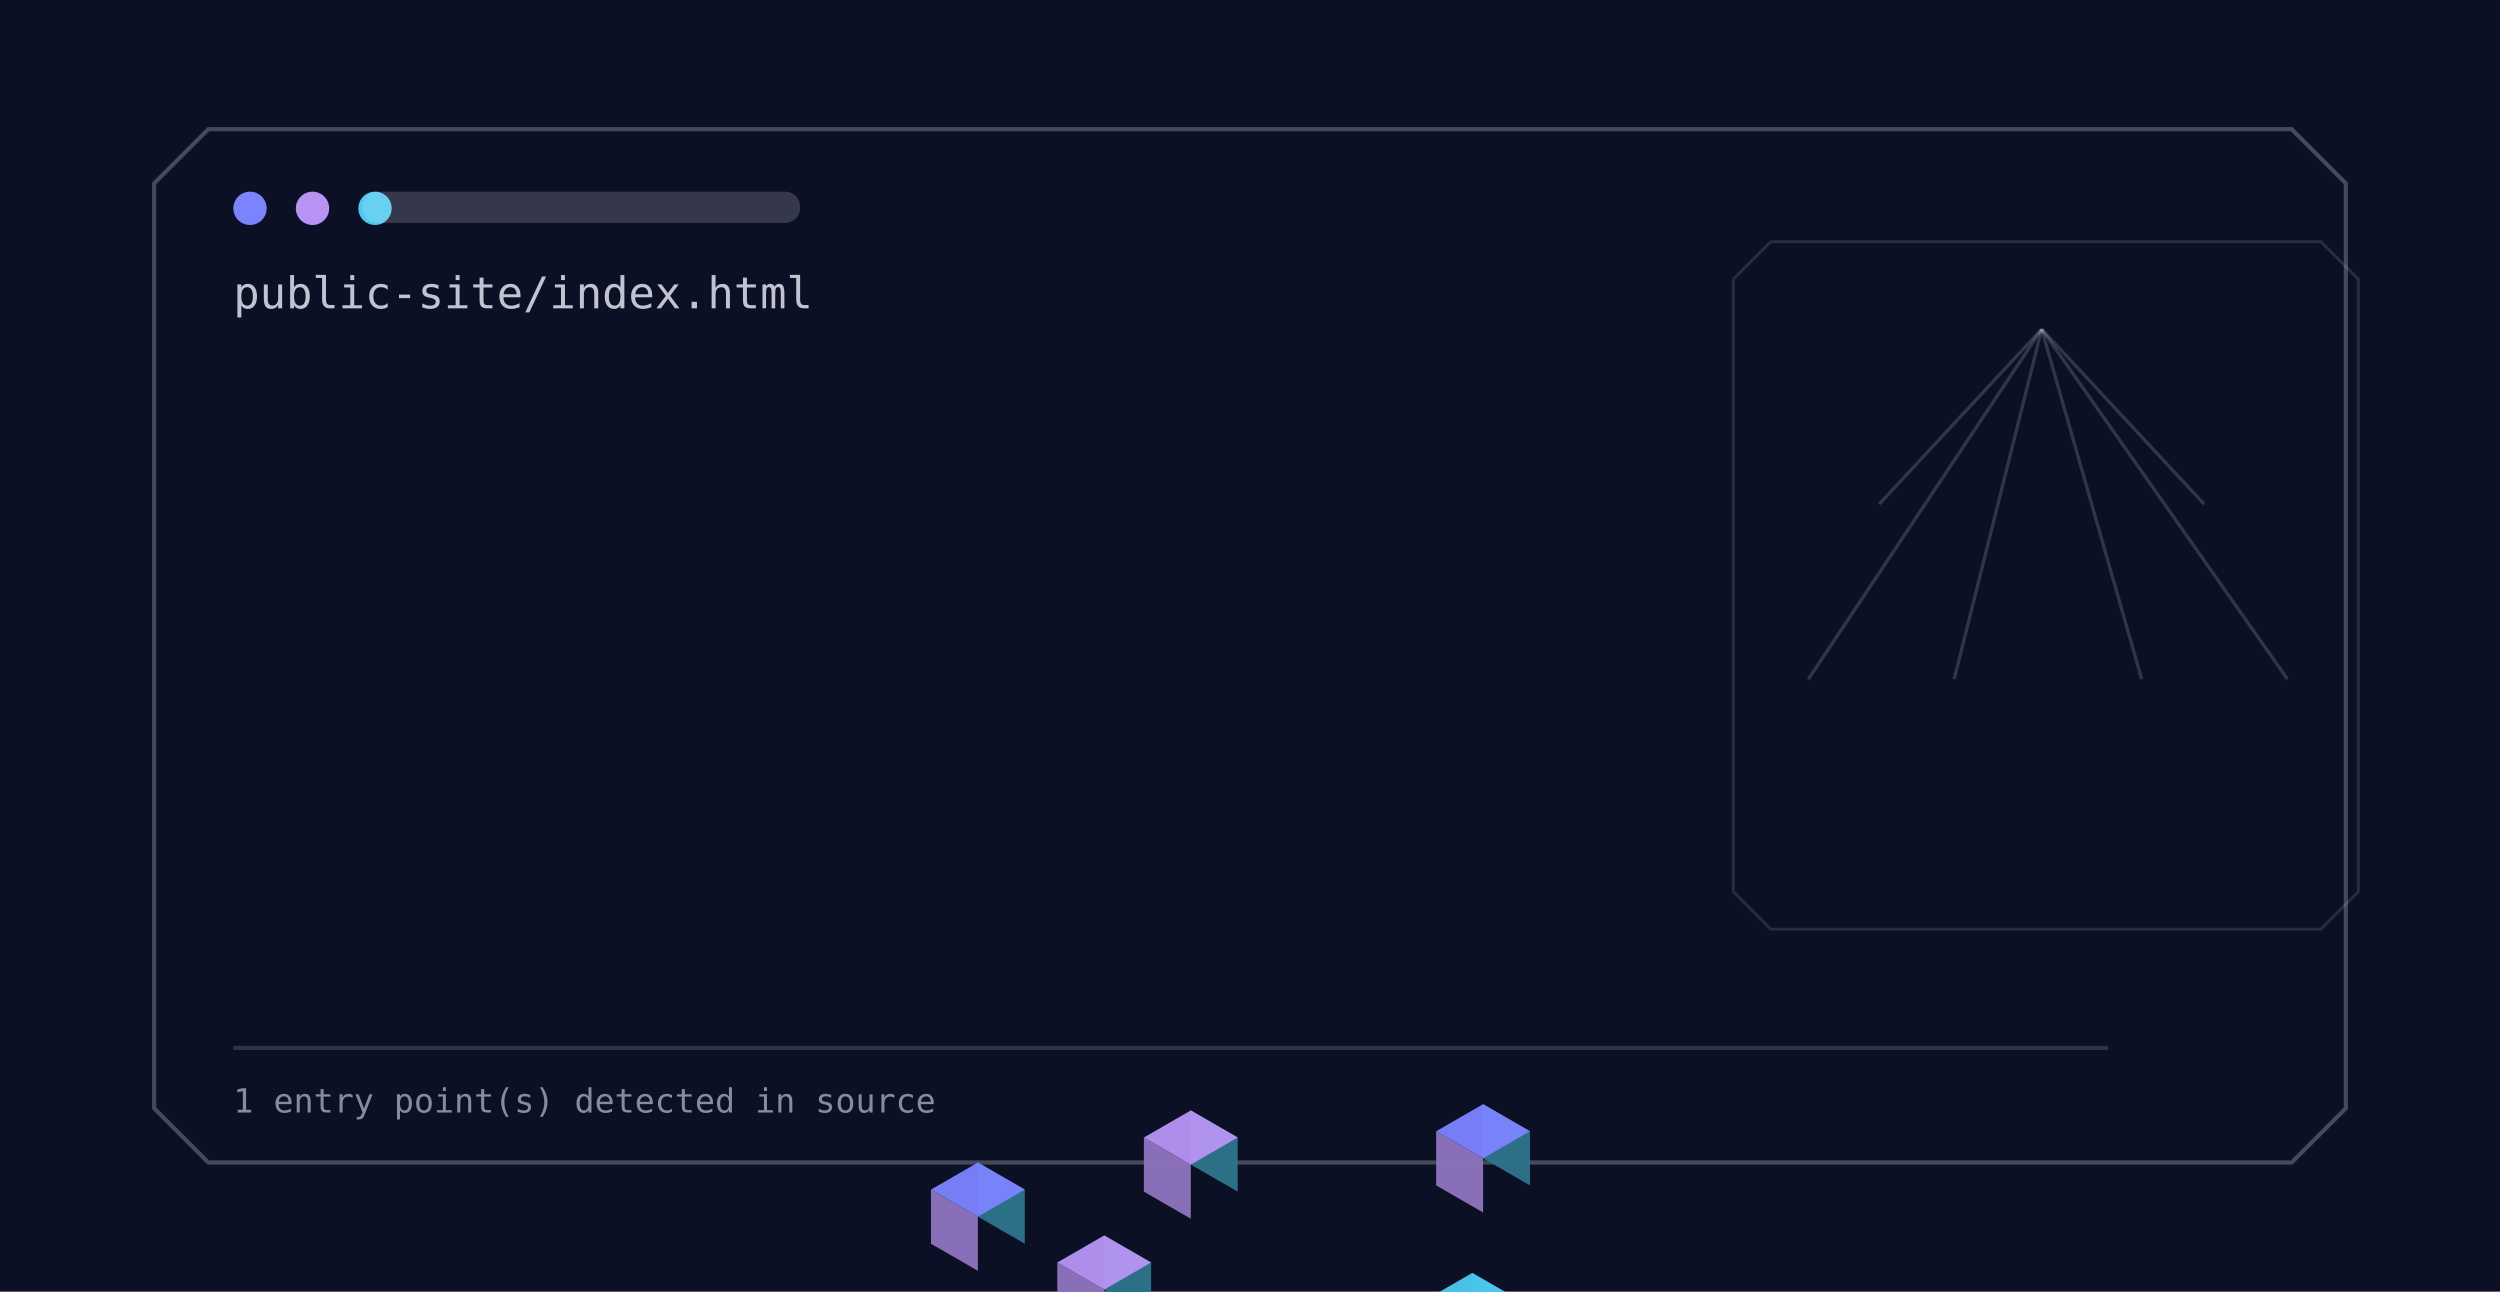
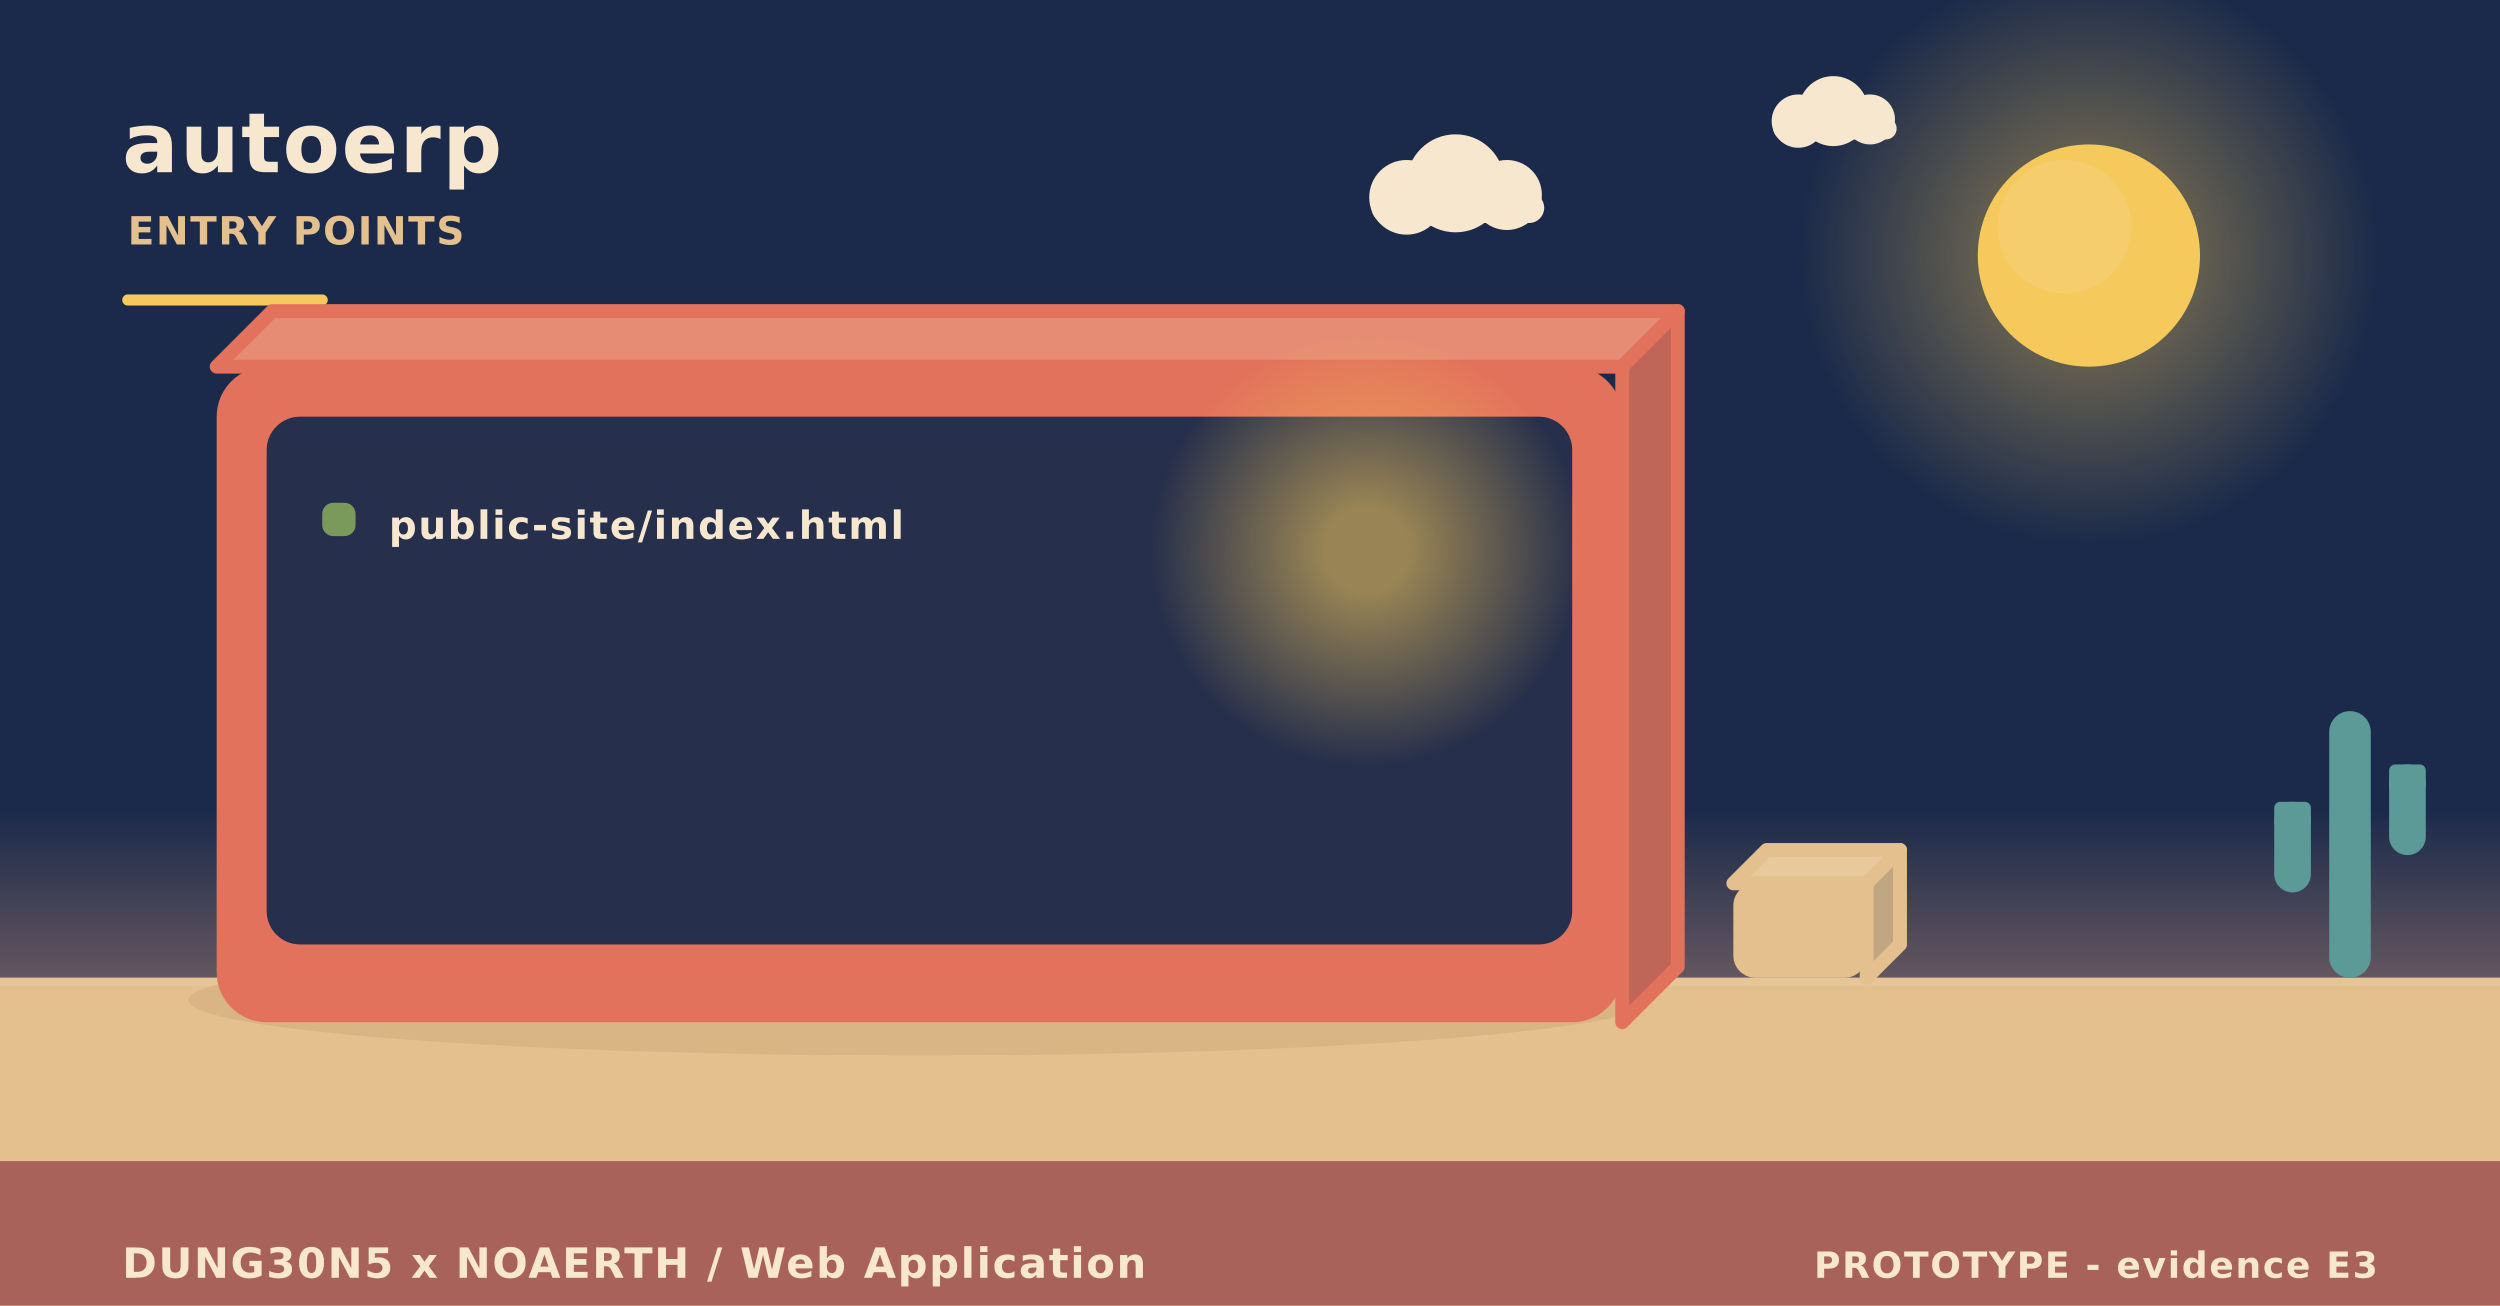
- <svg xmlns="http://www.w3.org/2000/svg" viewBox="0 0 1200 620" width="1200" height="620" role="img" aria-label="autoerp command surface">
-   <rect width="1200" height="620" fill="#0c1024" />
-   <defs>
-     <linearGradient id="gt" x1="0" y1="0" x2="1" y2="1">
-       <stop offset="0%" stop-color="#7c83ff" />
-       <stop offset="100%" stop-color="#b794f4" />
-     </linearGradient>
-   </defs>
-   <path d="M100.00,62.00 H1100.00 L1126.00,88.00 V532.00 L1100.00,558.00 H100.00 L74.00,532.00 V88.00 Z" fill="none" stroke="rgba(238,240,251,0.300)" stroke-width="2.00" opacity="0.85" />
-   <circle cx="120.00" cy="100.00" r="8.00" fill="#7c83ff" opacity="1.00" />
-   <circle cx="150.00" cy="100.00" r="8.00" fill="#b794f4" opacity="1.00" />
-   <circle cx="180.00" cy="100.00" r="8.00" fill="#4cc9f0" opacity="1.00" />
-   <rect x="174.00" y="92.00" width="210.00" height="15.00" rx="7.00" fill="rgba(238,240,251,0.180)" opacity="1.00" />
-   <text x="112" y="148" font-family="ui-monospace,SFMono-Regular,Menlo,monospace" font-size="21" fill="rgba(238,240,251,0.800)">public-site/index.html</text>
-   <path d="M850.00,116.00 H1114.00 L1132.00,134.00 V428.00 L1114.00,446.00 H850.00 L832.00,428.00 V134.00 Z" fill="none" stroke="rgba(238,240,251,0.180)" stroke-width="1.40" opacity="0.70" />
-   <line x1="980.00" y1="158.00" x2="902.00" y2="242.00" stroke="rgba(238,240,251,0.300)" stroke-width="1.60" opacity="0.55" />
-   <line x1="980.00" y1="158.00" x2="1058.00" y2="242.00" stroke="rgba(238,240,251,0.300)" stroke-width="1.60" opacity="0.55" />
-   <line x1="980.00" y1="158.00" x2="868.00" y2="326.00" stroke="rgba(238,240,251,0.300)" stroke-width="1.60" opacity="0.55" />
-   <line x1="980.00" y1="158.00" x2="938.00" y2="326.00" stroke="rgba(238,240,251,0.300)" stroke-width="1.60" opacity="0.55" />
-   <line x1="980.00" y1="158.00" x2="1028.00" y2="326.00" stroke="rgba(238,240,251,0.300)" stroke-width="1.60" opacity="0.55" />
-   <line x1="980.00" y1="158.00" x2="1098.00" y2="326.00" stroke="rgba(238,240,251,0.300)" stroke-width="1.60" opacity="0.55" />
-   <polygon points="711.87,556.00 734.39,569.00 734.39,543.00 711.87,530.00" fill="#2c758b" opacity="0.95" />
-   <polygon points="689.36,569.00 711.87,582.00 711.87,556.00 689.36,543.00" fill="#8f73be" opacity="0.95" />
-   <polygon points="711.87,530.00 734.39,543.00 711.87,556.00 689.36,543.00" fill="#7c83ff" opacity="0.95" />
-   <polygon points="571.58,559.00 594.09,572.00 594.09,546.00 571.58,533.00" fill="#2c758b" opacity="0.95" />
-   <polygon points="549.06,572.00 571.58,585.00 571.58,559.00 549.06,546.00" fill="#8f73be" opacity="0.95" />
-   <polygon points="571.58,533.00 594.09,546.00 571.58,559.00 549.06,546.00" fill="#b794f4" opacity="0.95" />
-   <polygon points="706.68,637.00 729.19,650.00 729.19,624.00 706.68,611.00" fill="#2c758b" opacity="0.95" />
-   <polygon points="684.16,650.00 706.68,663.00 706.68,637.00 684.16,624.00" fill="#8f73be" opacity="0.95" />
-   <polygon points="706.68,611.00 729.19,624.00 706.68,637.00 684.16,624.00" fill="#4cc9f0" opacity="0.95" />
-   <polygon points="469.39,584.00 491.90,597.00 491.90,571.00 469.39,558.00" fill="#2c758b" opacity="0.95" />
-   <polygon points="446.87,597.00 469.39,610.00 469.39,584.00 446.87,571.00" fill="#8f73be" opacity="0.95" />
-   <polygon points="469.39,558.00 491.90,571.00 469.39,584.00 446.87,571.00" fill="#7c83ff" opacity="0.95" />
-   <polygon points="530.01,619.00 552.52,632.00 552.52,606.00 530.01,593.00" fill="#2c758b" opacity="0.95" />
-   <polygon points="507.49,632.00 530.01,645.00 530.01,619.00 507.49,606.00" fill="#8f73be" opacity="0.95" />
-   <polygon points="530.01,593.00 552.52,606.00 530.01,619.00 507.49,606.00" fill="#b794f4" opacity="0.95" />
-   <polygon points="607.95,664.00 630.47,677.00 630.47,651.00 607.95,638.00" fill="#2c758b" opacity="0.95" />
-   <polygon points="585.43,677.00 607.95,690.00 607.95,664.00 585.43,651.00" fill="#8f73be" opacity="0.95" />
-   <polygon points="607.95,638.00 630.47,651.00 607.95,664.00 585.43,651.00" fill="#4cc9f0" opacity="0.95" />
-   <polygon points="668.57,699.00 691.09,712.00 691.09,686.00 668.57,673.00" fill="#2c758b" opacity="0.95" />
-   <polygon points="646.05,712.00 668.57,725.00 668.57,699.00 646.05,686.00" fill="#8f73be" opacity="0.95" />
-   <polygon points="668.57,673.00 691.09,686.00 668.57,699.00 646.05,686.00" fill="#7c83ff" opacity="0.95" />
-   <rect x="112.00" y="502.00" width="900.00" height="2.00" rx="0.00" fill="rgba(238,240,251,0.160)" opacity="1.00" />
-   <text x="112" y="534" font-family="ui-monospace,Menlo,monospace" font-size="16" fill="rgba(238,240,251,0.550)">1 entry point(s) detected in source</text>
+ <svg xmlns="http://www.w3.org/2000/svg" width="900" height="470" viewBox="0 0 900 470" role="img" aria-label="autoerp - how it is operated">
+   <linearGradient id="skyt" x1="0" y1="0" x2="0" y2="1">
+     <stop offset="0" stop-color="#1b2a4a" />
+     <stop offset="0.62" stop-color="#1b2a4a" />
+     <stop offset="1" stop-color="#f3ad8a" />
+   </linearGradient>
+   <rect width="900" height="470" fill="url(#skyt)" />
+   <radialGradient id="sunt">
+     <stop offset="0.35" stop-color="#f5c95c" stop-opacity="0.34" />
+     <stop offset="1" stop-color="#f5c95c" stop-opacity="0" />
+   </radialGradient>
+   <circle cx="752" cy="92" r="104" fill="url(#sunt)" />
+   <circle cx="752" cy="92" r="40" fill="#f5c95c" />
+   <circle cx="743.2" cy="81.6" r="24" fill="#f5d27e" opacity="0.5" />
+   <g>
+     <circle cx="524" cy="66" r="17.64" fill="#f6e7ce" />
+     <circle cx="506.36" cy="71.04" r="13.44" fill="#f6e7ce" />
+     <circle cx="542.48" cy="70.2" r="12.6" fill="#f6e7ce" />
+     <rect x="493.76" y="69.36" width="62.16" height="10.92" rx="5.46" fill="#f6e7ce" />
+   </g>
+   <g>
+     <circle cx="660" cy="40" r="12.6" fill="#f6e7ce" />
+     <circle cx="647.4" cy="43.6" r="9.6" fill="#f6e7ce" />
+     <circle cx="673.2" cy="43" r="9" fill="#f6e7ce" />
+     <rect x="638.4" y="42.4" width="44.4" height="7.8" rx="3.9" fill="#f6e7ce" />
+   </g>
+   <rect x="0" y="352" width="900" height="118" fill="#e3c08d" />
+   <rect x="0" y="352" width="900" height="3" fill="#e6c596" />
+   <text x="44" y="62" font-family="Verdana,DejaVu Sans,sans-serif" font-size="30" font-weight="700" letter-spacing="0.6" fill="#f6e7ce" text-anchor="start">autoerp</text>
+   <text x="46" y="88" font-family="Verdana,DejaVu Sans,sans-serif" font-size="14" font-weight="700" letter-spacing="0.6" fill="#e3c08d" text-anchor="start">ENTRY POINTS</text>
+   <rect x="44" y="106" width="74" height="4" rx="2" fill="#f5c95c" />
+   <ellipse cx="331" cy="360" rx="263.2" ry="20" fill="rgba(138,90,68,0.11)" />
+   <path d="M78,132 L584,132 L604,112 L98,112 Z" fill="#e68c74" stroke="#e2725b" stroke-width="5" stroke-linejoin="round" />
+   <path d="M584,132 L604,112 L604,348 L584,368 Z" fill="#c06658" stroke="#e2725b" stroke-width="5" stroke-linejoin="round" />
+   <rect x="78" y="132" width="506" height="236" rx="18" fill="#e2725b" />
+   <rect x="96" y="150" width="470" height="190" rx="12" fill="#1b2a4a" opacity="0.94" />
+   <radialGradient id="lamp23666">
+     <stop offset="0.2" stop-color="#f5c95c" stop-opacity="0.55" />
+     <stop offset="1" stop-color="#f5c95c" stop-opacity="0" />
+   </radialGradient>
+   <circle cx="492" cy="198" r="78" fill="url(#lamp23666)" />
+   <rect x="116" y="181" width="12" height="12" rx="4" fill="#7a9a5c" />
+   <text x="140" y="194" font-family="Verdana,DejaVu Sans,sans-serif" font-size="14" font-weight="700" letter-spacing="0.6" fill="#f6e7ce" text-anchor="start">public-site/index.html</text>
+   <path d="M624,318 L672,318 L684,306 L636,306 Z" fill="#e7c99b" stroke="#e3c08d" stroke-width="5" stroke-linejoin="round" />
+   <path d="M672,318 L684,306 L684,340 L672,352 Z" fill="#c1a682" stroke="#e3c08d" stroke-width="5" stroke-linejoin="round" />
+   <rect x="624" y="318" width="48" height="34" rx="8" fill="#e3c08d" />
+   <rect x="838.52" y="256" width="14.96" height="96" rx="7.48" fill="#5b9a97" />
+   <rect x="818.72" y="288.64" width="13.2" height="32.64" rx="6.6" fill="#5b9a97" />
+   <rect x="818.72" y="288.64" width="13.2" height="9.6" rx="2.2" fill="#5b9a97" />
+   <rect x="860.08" y="275.2" width="13.2" height="32.64" rx="6.6" fill="#5b9a97" />
+   <rect x="860.08" y="275.2" width="13.2" height="9.6" rx="2.2" fill="#5b9a97" />
+   <rect x="0" y="418" width="900" height="52" rx="0" fill="#a65c56" opacity="0.94" />
+   <text x="44" y="460" font-family="Verdana,DejaVu Sans,sans-serif" font-size="15" font-weight="700" letter-spacing="0.6" fill="#f6e7ce" text-anchor="start">DUNG30N5 x NOAERTH  /  Web Application</text>
+   <text x="856" y="460" font-family="Verdana,DejaVu Sans,sans-serif" font-size="13" font-weight="700" letter-spacing="0.6" fill="#f6e7ce" text-anchor="end">PROTOTYPE  -  evidence E3</text>
</svg>
